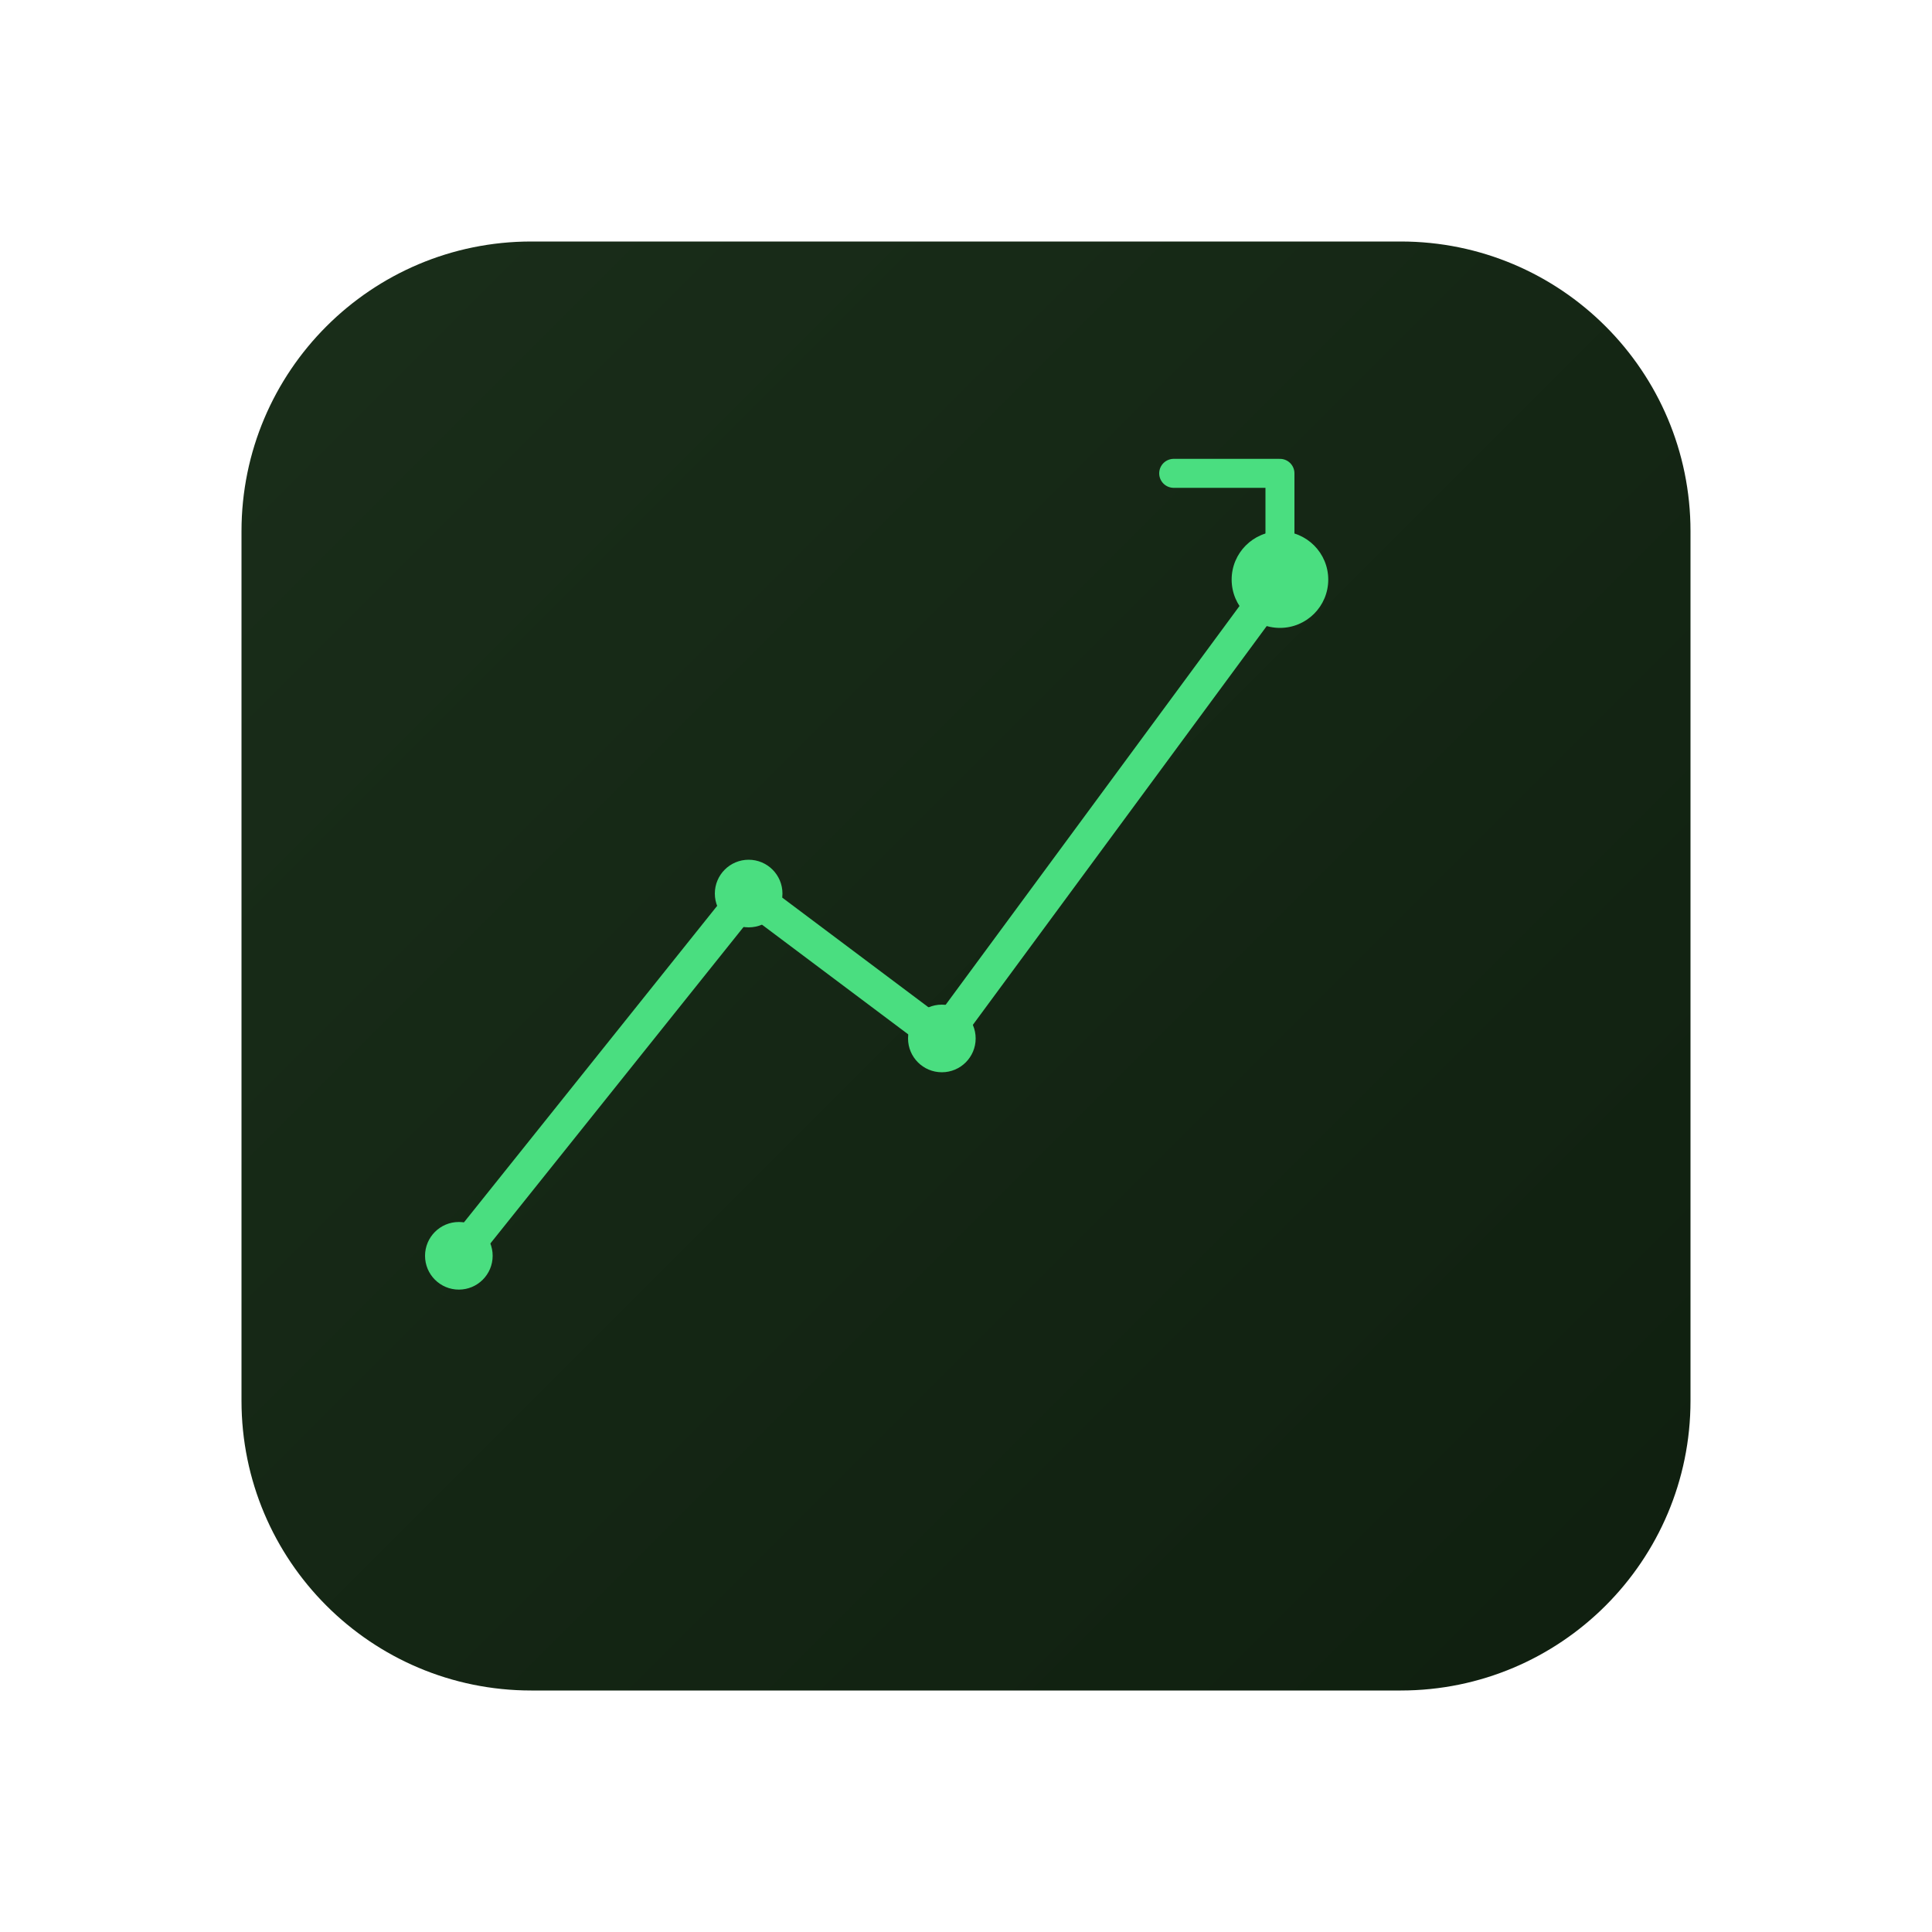
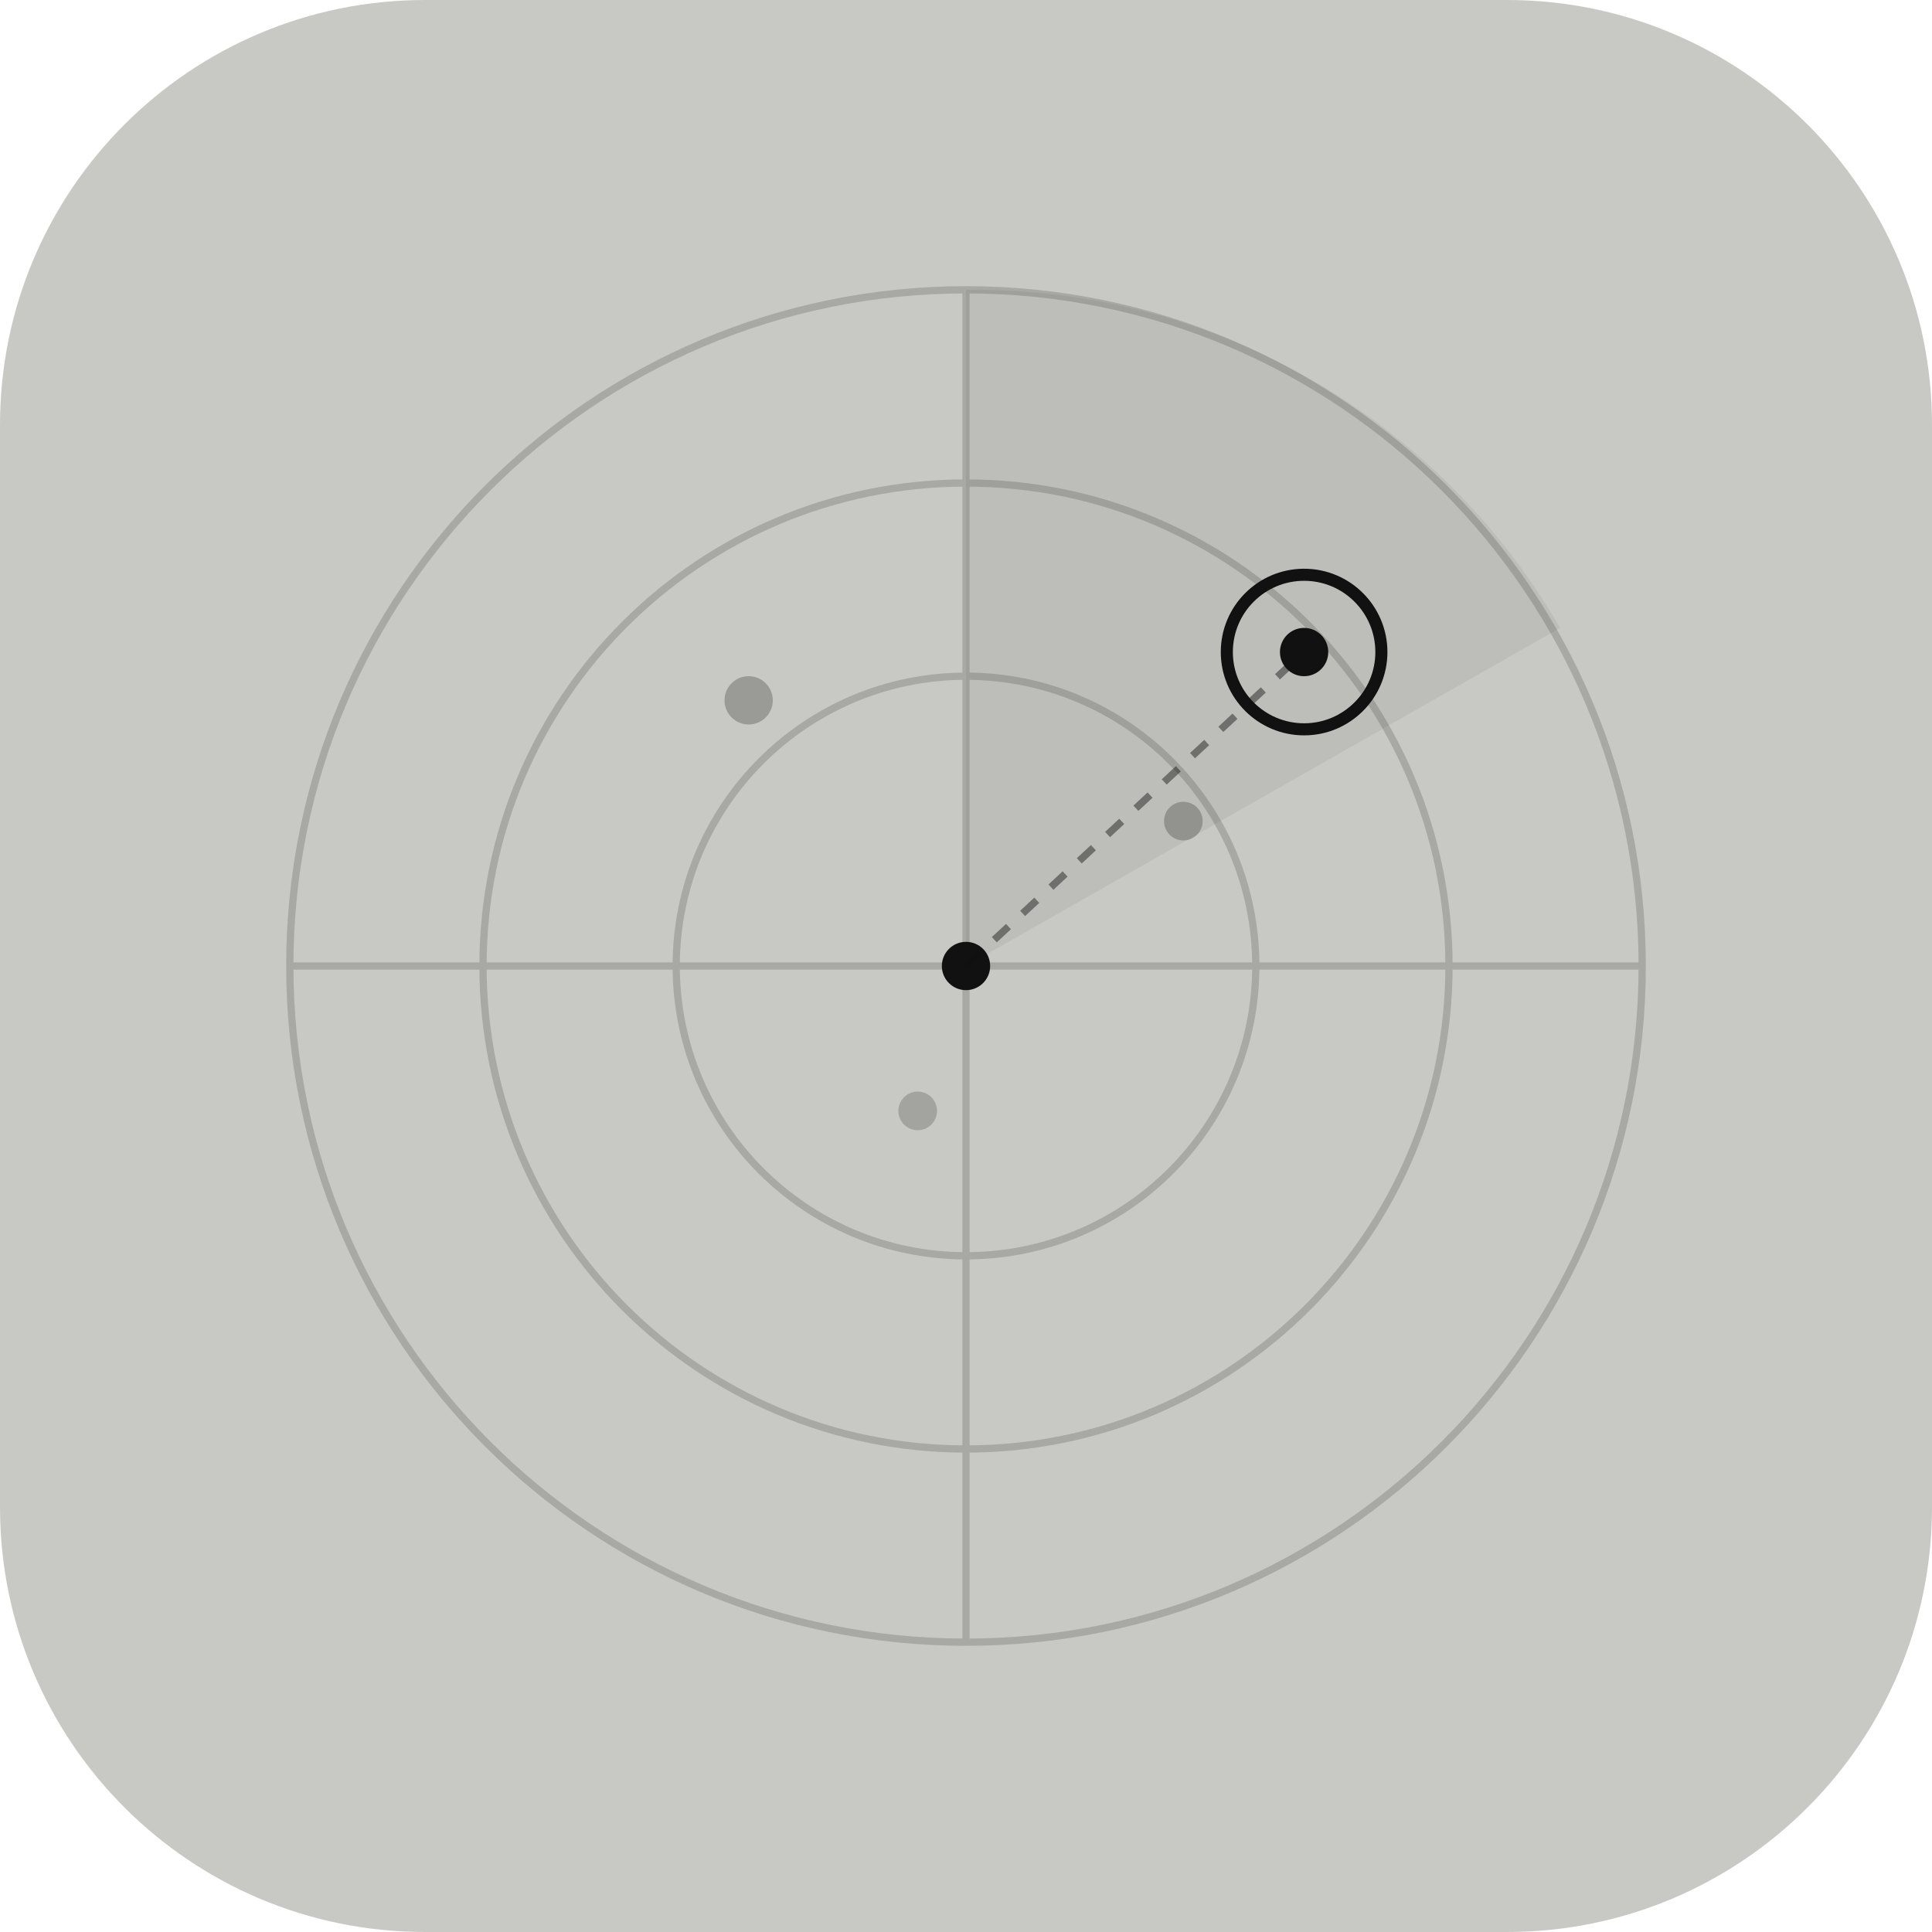
<svg xmlns="http://www.w3.org/2000/svg" width="400" height="400" viewBox="0 0 400 400">
-   <defs>
-     <linearGradient id="bgGrad" x1="0" y1="0" x2="1" y2="1">
-       <stop offset="0%" stop-color="#1a2e1a" />
-       <stop offset="100%" stop-color="#0f1f0f" />
-     </linearGradient>
-   </defs>
-   <rect x="50" y="50" width="300" height="300" rx="60" fill="url(#bgGrad)" />
-   <polyline points="95,260 155,185 195,215 265,120" fill="none" stroke="#4ade80" stroke-width="7" stroke-linecap="round" stroke-linejoin="round" />
-   <circle cx="95" cy="260" r="7" fill="#4ade80" />
-   <circle cx="155" cy="185" r="7" fill="#4ade80" />
-   <circle cx="195" cy="215" r="7" fill="#4ade80" />
-   <circle cx="265" cy="120" r="10" fill="#4ade80" />
-   <polyline points="265,120 265,98 243,98" fill="none" stroke="#4ade80" stroke-width="6" stroke-linecap="round" stroke-linejoin="round" />
+   <rect x="0" y="0" width="400" height="400" rx="88" fill="#c8c8c4" />
+   <circle cx="200" cy="200" r="140" fill="none" stroke="#a8a8a4" stroke-width="1.5" />
+   <circle cx="200" cy="200" r="100" fill="none" stroke="#a8a8a4" stroke-width="1.5" />
+   <circle cx="200" cy="200" r="60" fill="none" stroke="#a8a8a4" stroke-width="1.5" />
+   <line x1="200" y1="60" x2="200" y2="340" stroke="#a8a8a4" stroke-width="1.5" />
+   <line x1="60" y1="200" x2="340" y2="200" stroke="#a8a8a4" stroke-width="1.5" />
+   <path d="M200,200 L200,60 A140,140 0 0,1 323,130 Z" fill="#111111" fill-opacity="0.06" />
+   <circle cx="155" cy="145" r="5" fill="#111111" fill-opacity="0.25" />
+   <circle cx="245" cy="170" r="4" fill="#111111" fill-opacity="0.25" />
+   <circle cx="190" cy="230" r="4" fill="#111111" fill-opacity="0.2" />
+   <circle cx="200" cy="200" r="5" fill="#111111" />
+   <line x1="200" y1="200" x2="270" y2="135" stroke="#111111" stroke-width="1.5" stroke-opacity="0.45" stroke-dasharray="4 4" />
+   <circle cx="270" cy="135" r="16" fill="none" stroke="#111111" stroke-width="2.5" />
+   <circle cx="270" cy="135" r="5" fill="#111111" />
</svg>
